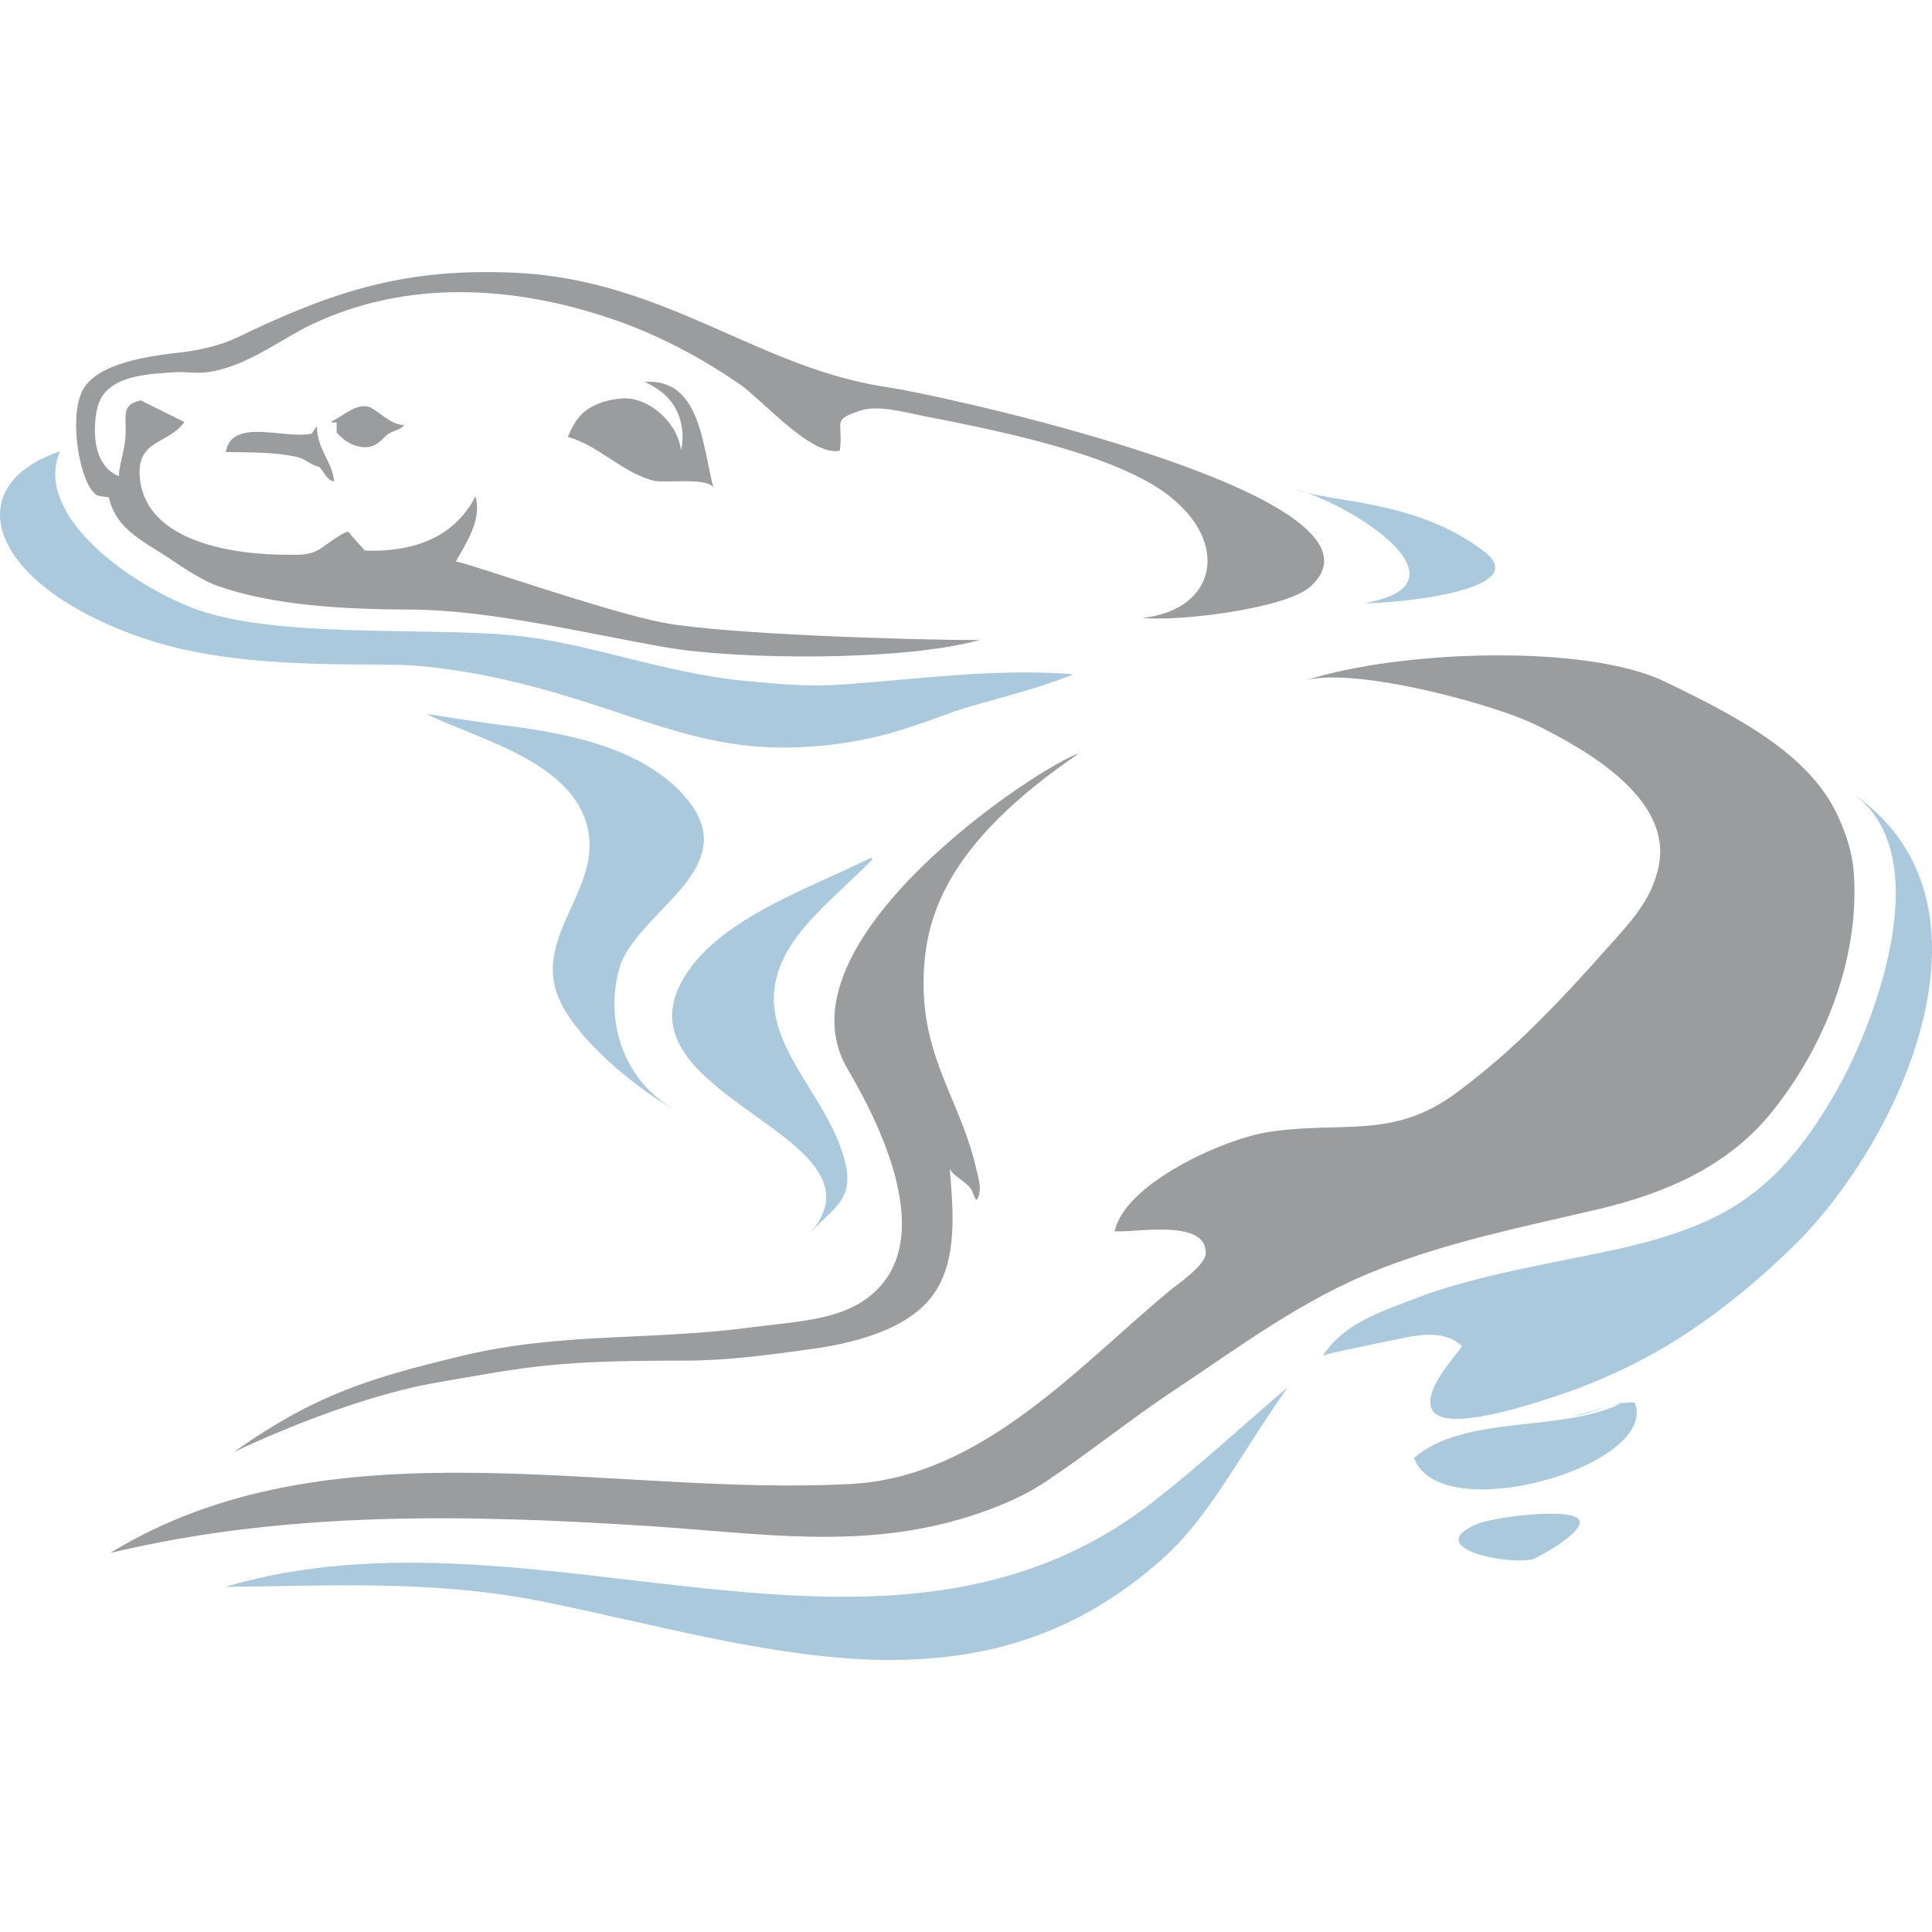
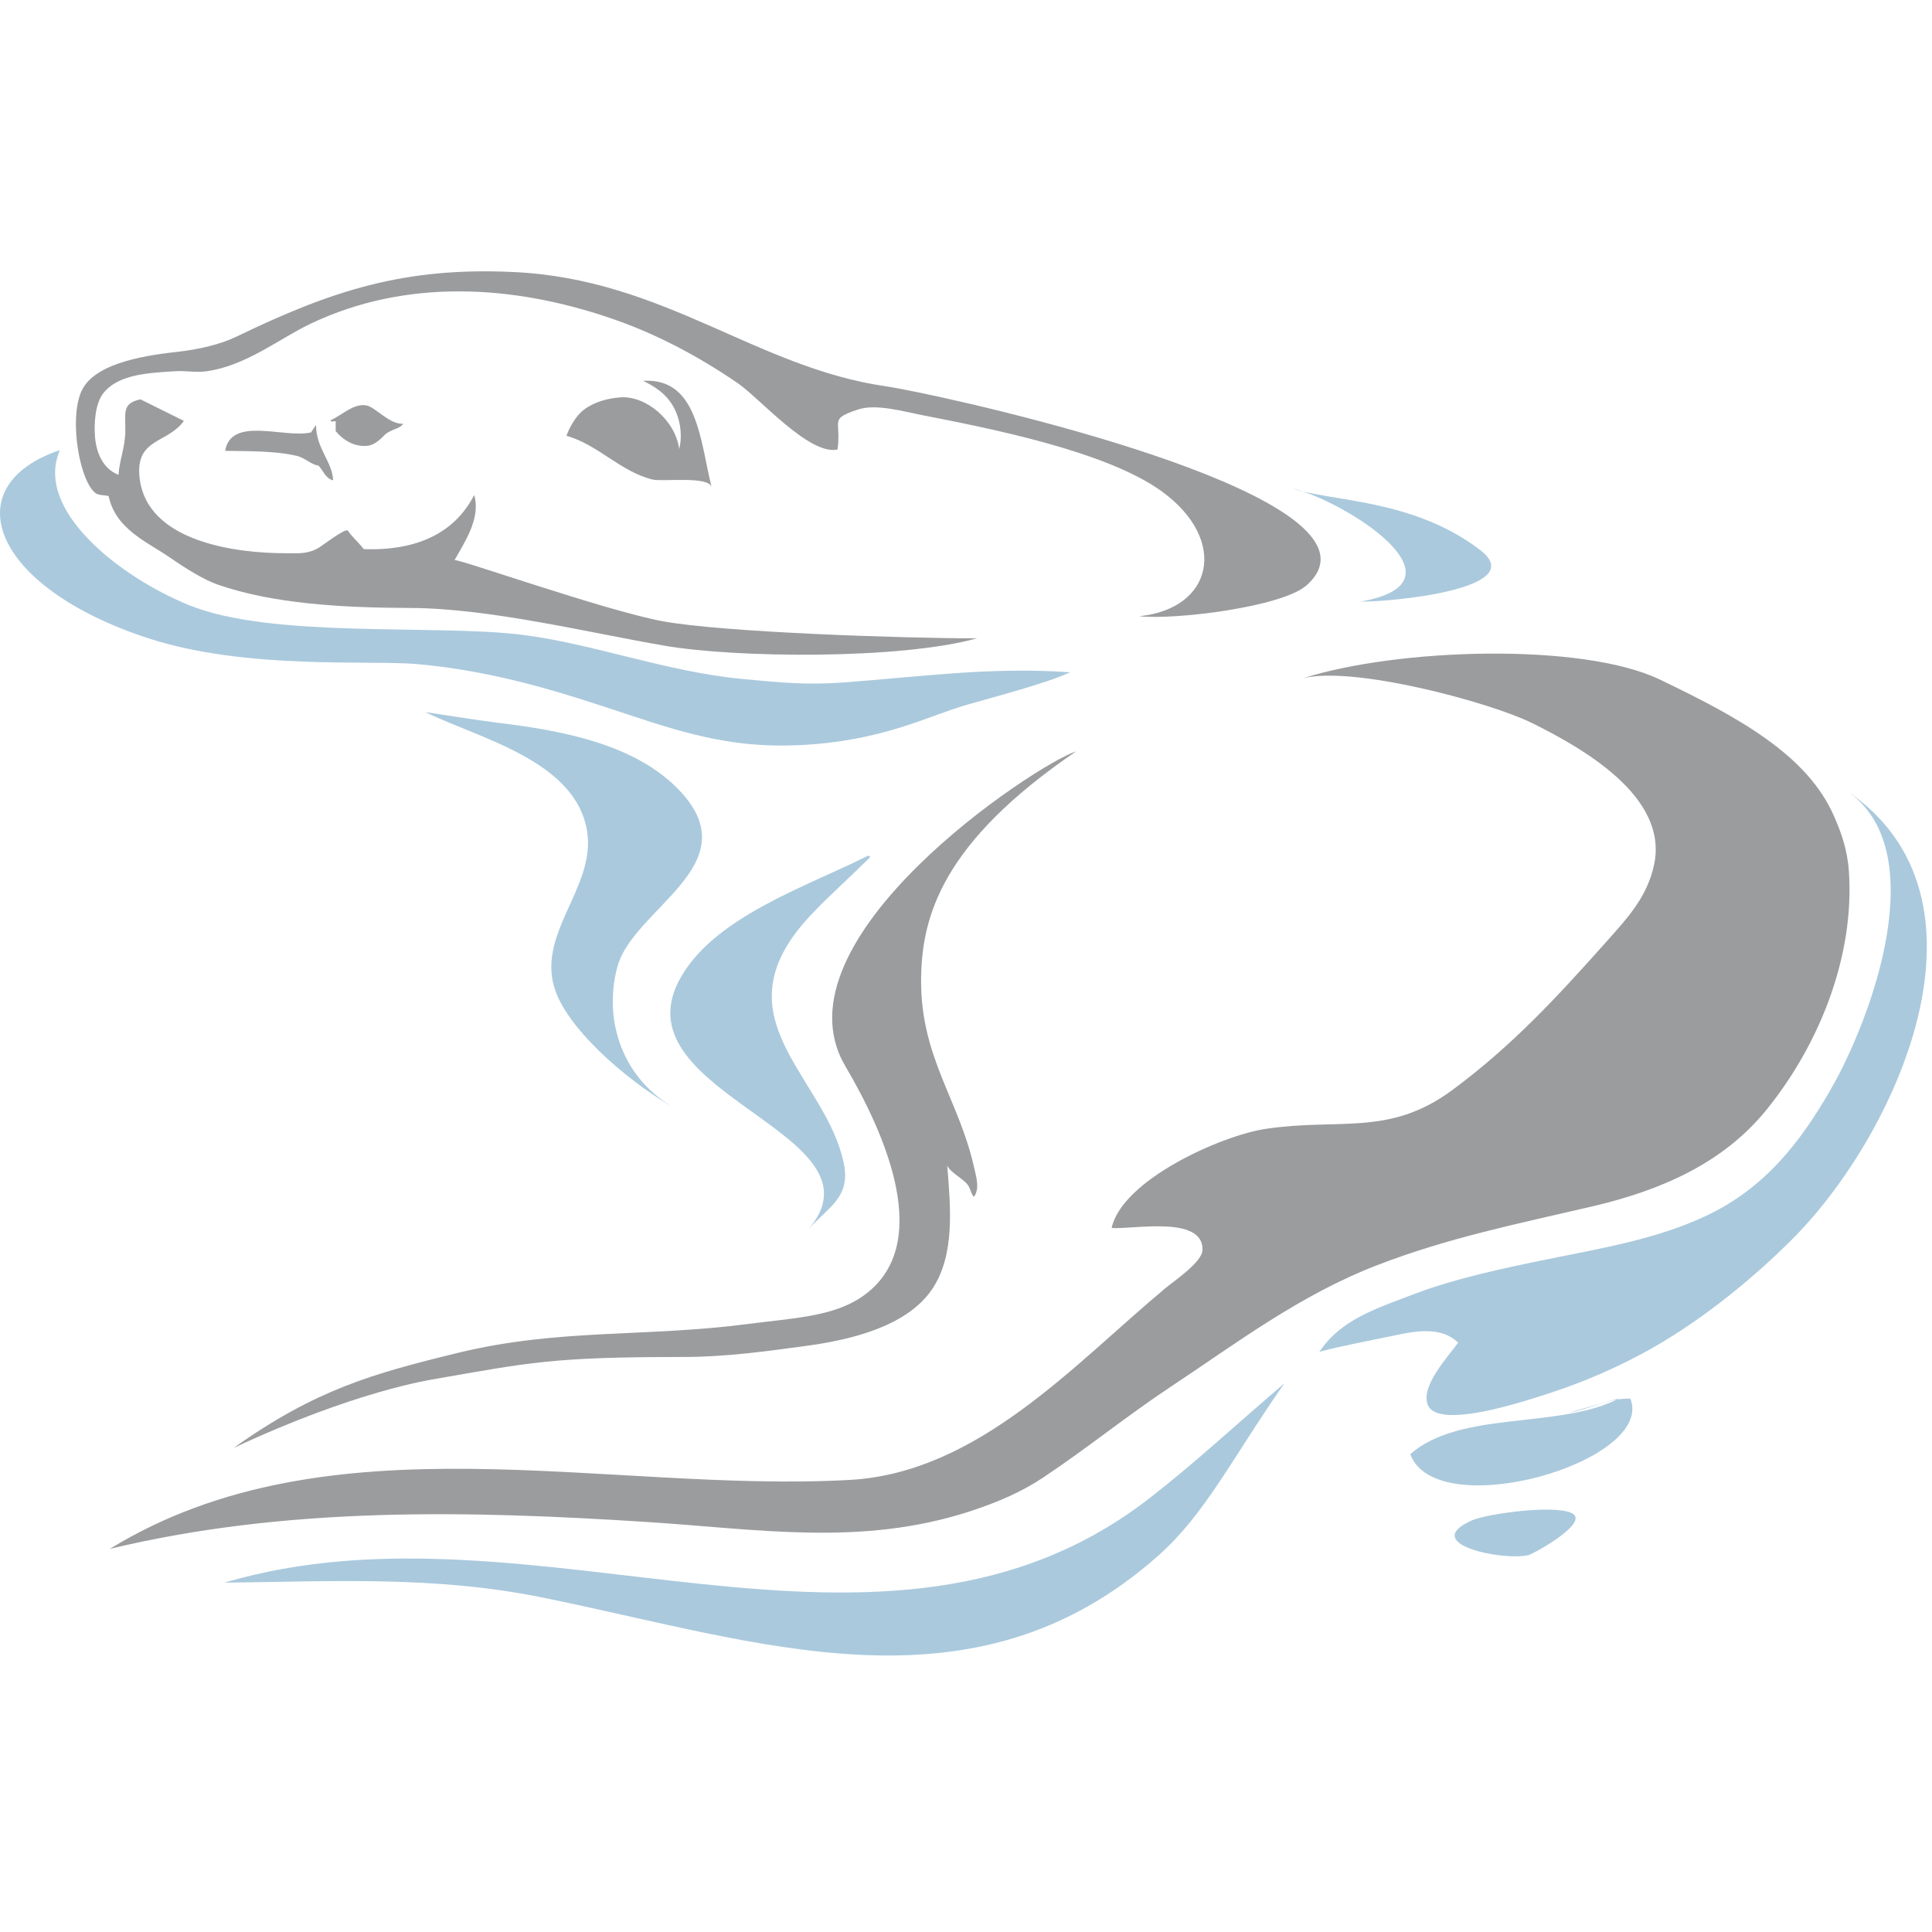
- <svg xmlns="http://www.w3.org/2000/svg" width="172.537" height="172.537" viewBox="0 0 172.537 172.537" version="1.1" xml:space="preserve" style="clip-rule:evenodd;fill-rule:evenodd;stroke-linejoin:round;stroke-miterlimit:1.414" id="svg1547">
-   <defs id="defs1551" />
-   <g transform="translate(-310.1202,-149.3461)" id="g1545">
-     <g id="g1820" transform="translate(0,24.2958)">
-       <path d="m 373.84,168.67 c -0.26,-1.03 -4.4,-0.46 -5.29,-0.68 -2.88,-0.71 -4.87,-3.12 -7.71,-3.92 0.3,-0.8 0.86,-1.8 1.55,-2.32 0.94,-0.72 2.17,-1.04 3.31,-1.12 2.26,-0.15 4.88,2.03 5.24,4.62 0.33,-1.25 0.12,-3.2 -1.06,-4.55 -0.91,-1.05 -2.24,-1.54 -2.16,-1.55 4.89,-0.29 5.09,5.4 6.12,9.52 z" style="fill:#9b9c9e" id="path1477" />
-       <path d="m 346.22,163 c -0.32,0.48 -1.1,0.47 -1.65,0.99 -0.35,0.34 -0.88,0.94 -1.65,0.99 -1.07,0.07 -2.06,-0.5 -2.74,-1.32 0,-0.26 0,-0.51 0,-0.77 0.08,-0.3 -0.52,0.08 -0.44,-0.22 1.02,-0.45 2.04,-1.52 3.18,-1.32 0.82,0.15 2.03,1.7 3.3,1.65 z" style="fill:#9b9c9e" id="path1479" />
-       <path d="m 338.42,163.12 c 0,2.09 1.47,3.28 1.53,4.94 -0.71,-0.17 -0.87,-0.88 -1.32,-1.32 -0.72,-0.11 -1.16,-0.69 -1.98,-0.88 -2.01,-0.46 -4.47,-0.4 -6.37,-0.44 0.55,-3.15 5.31,-1.09 7.69,-1.65 0.15,-0.22 0.28,-0.46 0.45,-0.65 z" style="fill:#9b9c9e" id="path1481" />
-       <path d="m 447.36,189.82 c -0.02,-0.01 -0.05,-0.02 -0.07,-0.03 -3.68,-1.83 -15.93,-5.14 -20.48,-4.01 8.42,-2.68 24.94,-3.23 31.94,0.12 7.09,3.4 13.22,6.76 15.61,12.26 0.61,1.4 1.18,2.91 1.32,4.94 0.51,7.57 -2.63,15.45 -7.36,21.3 -3.95,4.89 -9.62,7.27 -15.6,8.67 -6.66,1.56 -12.9,2.8 -19.31,5.28 -6.94,2.68 -12.66,7.04 -18.45,10.87 -3.85,2.55 -7.52,5.53 -11.42,8.13 -1.95,1.3 -4.12,2.24 -6.69,3.07 -9.66,3.11 -18.82,1.56 -28.72,0.92 -16.13,-1.04 -32.33,-1.4 -48.17,2.4 19.68,-12.07 44.54,-4.97 66.23,-6.17 11.53,-0.63 20.14,-10.39 28.32,-17.2 0.71,-0.59 3.27,-2.31 3.29,-3.4 0.06,-3.13 -6.29,-1.81 -8.14,-1.96 0.94,-4.31 9.83,-8.29 13.82,-8.88 6.56,-0.98 11.02,0.7 16.64,-3.44 5.35,-3.94 9.42,-8.35 13.83,-13.3 1.95,-2.19 3.68,-4.04 4.29,-6.94 1.28,-6.08 -6.41,-10.4 -10.88,-12.63 z" style="fill:#9b9c9e" id="path1483" />
-       <path d="m 428.33,174.68 c 0.17,0.93 -0.18,1.86 -1.2,2.77 -2.18,1.96 -11.84,3.13 -14.99,2.78 6.62,-0.68 7.99,-6.82 2.04,-11.16 -5.03,-3.66 -15.64,-5.7 -21.55,-6.86 -1.58,-0.31 -4.07,-1.02 -5.65,-0.5 -2.67,0.89 -1.51,0.91 -1.86,3.59 -2.52,0.56 -6.97,-4.59 -8.94,-5.94 -3.55,-2.43 -7.35,-4.45 -11.42,-5.83 -8.74,-2.98 -18.26,-3.55 -26.77,0.48 -2.84,1.34 -5.78,3.77 -9.34,4.28 -0.97,0.14 -1.97,-0.06 -2.86,0 -2.08,0.15 -5.06,0.19 -6.44,2 -0.73,0.96 -0.82,2.77 -0.72,3.92 0.12,1.36 0.69,2.81 2.1,3.36 0.09,-1.33 0.58,-2.41 0.61,-3.85 0.04,-1.65 -0.36,-2.55 1.36,-2.91 l 3.89,1.93 c -1.5,2.05 -4.32,1.54 -3.98,5.01 0.58,5.88 8.8,6.85 13.14,6.84 1.17,0 1.94,0.09 2.96,-0.52 0.24,-0.14 2.37,-1.78 2.56,-1.5 0.42,0.6 0.97,1.07 1.43,1.65 4.79,0.17 8.15,-1.47 9.88,-4.84 0.62,2.06 -0.87,4.24 -1.76,5.83 0.12,-0.22 13.37,4.48 18.59,5.46 5.41,1.01 21.78,1.54 28.18,1.54 -6.86,1.91 -21.58,1.76 -27.96,0.66 -7.01,-1.21 -15.66,-3.35 -22.77,-3.38 -6.2,-0.02 -12.31,-0.38 -17.24,-2.09 -1.3,-0.45 -3,-1.54 -4.28,-2.42 -2.07,-1.43 -4.86,-2.54 -5.49,-5.5 -0.23,-0.1 -0.7,-0.04 -1.1,-0.22 -1.47,-0.93 -2.5,-6.68 -1.32,-9.22 1.23,-2.65 6.33,-3.23 8.78,-3.51 1.69,-0.2 3.62,-0.63 5.05,-1.32 8.55,-4.13 15.02,-6.27 24.88,-5.8 13.48,0.64 21.66,8.55 33.3,10.23 4.18,0.61 37.54,7.84 38.89,15.04 z" style="fill:#9b9c9e" id="path1485" />
-       <path d="m 331.03,254.71 c 7.36,-5.23 12.43,-6.65 20.14,-8.53 8.98,-2.18 16.75,-1.38 25.89,-2.57 4.07,-0.53 7.6,-0.65 10.21,-2.42 6.67,-4.52 2.05,-14.72 -1.46,-20.68 -6.67,-11.34 17.1,-27.04 20.67,-28.18 -11.97,8.15 -13.88,14.77 -13.88,20.58 0,6.91 3.42,10.65 4.76,16.75 0.17,0.76 0.5,1.76 0,2.52 -0.13,0.16 -0.38,-0.75 -0.55,-0.99 -0.49,-0.66 -1.54,-1.09 -1.87,-1.76 0.28,3.54 0.75,8 -1.38,11.1 -2.34,3.41 -7.57,4.55 -11.42,5.06 -3.36,0.45 -6.97,0.97 -10.85,0.97 -11.72,0 -13.66,0.48 -22.56,2.03 0.02,0.02 -6.76,0.99 -17.7,6.12 z" style="fill:#9b9c9e" id="path1487" />
+ <svg xmlns="http://www.w3.org/2000/svg" width="100%" height="100%" viewBox="0 0 173 173" version="1.1" xml:space="preserve" style="fill-rule:evenodd;clip-rule:evenodd;stroke-linejoin:round;stroke-miterlimit:2;">
+   <g id="g1545">
+     <g id="g1820">
+       <path id="path1477" d="M63.72,43.62c-0.26,-1.03 -4.4,-0.46 -5.29,-0.68c-2.88,-0.71 -4.87,-3.12 -7.71,-3.92c0.3,-0.8 0.86,-1.8 1.55,-2.32c0.94,-0.72 2.17,-1.04 3.31,-1.12c2.26,-0.15 4.88,2.03 5.24,4.62c0.33,-1.25 0.12,-3.2 -1.06,-4.55c-0.91,-1.05 -2.24,-1.54 -2.16,-1.55c4.89,-0.29 5.09,5.4 6.12,9.52Z" style="fill:#9b9c9e;" />
+       <path id="path1479" d="M36.1,37.95c-0.32,0.48 -1.1,0.47 -1.65,0.99c-0.35,0.34 -0.88,0.94 -1.65,0.99c-1.07,0.07 -2.06,-0.5 -2.74,-1.32l-0,-0.77c0.08,-0.3 -0.52,0.08 -0.44,-0.22c1.02,-0.45 2.04,-1.52 3.18,-1.32c0.82,0.15 2.03,1.7 3.3,1.65Z" style="fill:#9b9c9e;" />
+       <path id="path1481" d="M28.3,38.07c-0,2.09 1.47,3.28 1.53,4.94c-0.71,-0.17 -0.87,-0.88 -1.32,-1.32c-0.72,-0.11 -1.16,-0.69 -1.98,-0.88c-2.01,-0.46 -4.47,-0.4 -6.37,-0.44c0.55,-3.15 5.31,-1.09 7.69,-1.65c0.15,-0.22 0.28,-0.46 0.45,-0.65Z" style="fill:#9b9c9e;" />
+       <path id="path1483" d="M137.24,64.77c-0.02,-0.01 -0.05,-0.02 -0.07,-0.03c-3.68,-1.83 -15.93,-5.14 -20.48,-4.01c8.42,-2.68 24.94,-3.23 31.94,0.12c7.09,3.4 13.22,6.76 15.61,12.26c0.61,1.4 1.18,2.91 1.32,4.94c0.51,7.57 -2.63,15.45 -7.36,21.3c-3.95,4.89 -9.62,7.27 -15.6,8.67c-6.66,1.56 -12.9,2.8 -19.31,5.28c-6.94,2.68 -12.66,7.04 -18.45,10.87c-3.85,2.55 -7.52,5.53 -11.42,8.13c-1.95,1.3 -4.12,2.24 -6.69,3.07c-9.66,3.11 -18.82,1.56 -28.72,0.92c-16.13,-1.04 -32.33,-1.4 -48.17,2.4c19.68,-12.07 44.54,-4.97 66.23,-6.17c11.53,-0.63 20.14,-10.39 28.32,-17.2c0.71,-0.59 3.27,-2.31 3.29,-3.4c0.06,-3.13 -6.29,-1.81 -8.14,-1.96c0.94,-4.31 9.83,-8.29 13.82,-8.88c6.56,-0.98 11.02,0.7 16.64,-3.44c5.35,-3.94 9.42,-8.35 13.83,-13.3c1.95,-2.19 3.68,-4.04 4.29,-6.94c1.28,-6.08 -6.41,-10.4 -10.88,-12.63Z" style="fill:#9b9c9e;" />
+       <path id="path1485" d="M118.21,49.63c0.17,0.93 -0.18,1.86 -1.2,2.77c-2.18,1.96 -11.84,3.13 -14.99,2.78c6.62,-0.68 7.99,-6.82 2.04,-11.16c-5.03,-3.66 -15.64,-5.7 -21.55,-6.86c-1.58,-0.31 -4.07,-1.02 -5.65,-0.5c-2.67,0.89 -1.51,0.91 -1.86,3.59c-2.52,0.56 -6.97,-4.59 -8.94,-5.94c-3.55,-2.43 -7.35,-4.45 -11.42,-5.83c-8.74,-2.98 -18.26,-3.55 -26.77,0.48c-2.84,1.34 -5.78,3.77 -9.34,4.28c-0.97,0.14 -1.97,-0.06 -2.86,-0c-2.08,0.15 -5.06,0.19 -6.44,2c-0.73,0.96 -0.82,2.77 -0.72,3.92c0.12,1.36 0.69,2.81 2.1,3.36c0.09,-1.33 0.58,-2.41 0.61,-3.85c0.04,-1.65 -0.36,-2.55 1.36,-2.91l3.89,1.93c-1.5,2.05 -4.32,1.54 -3.98,5.01c0.58,5.88 8.8,6.85 13.14,6.84c1.17,-0 1.94,0.09 2.96,-0.52c0.24,-0.14 2.37,-1.78 2.56,-1.5c0.42,0.6 0.97,1.07 1.43,1.65c4.79,0.17 8.15,-1.47 9.88,-4.84c0.62,2.06 -0.87,4.24 -1.76,5.83c0.12,-0.22 13.37,4.48 18.59,5.46c5.41,1.01 21.78,1.54 28.18,1.54c-6.86,1.91 -21.58,1.76 -27.96,0.66c-7.01,-1.21 -15.66,-3.35 -22.77,-3.38c-6.2,-0.02 -12.31,-0.38 -17.24,-2.09c-1.3,-0.45 -3,-1.54 -4.28,-2.42c-2.07,-1.43 -4.86,-2.54 -5.49,-5.5c-0.23,-0.1 -0.7,-0.04 -1.1,-0.22c-1.47,-0.93 -2.5,-6.68 -1.32,-9.22c1.23,-2.65 6.33,-3.23 8.78,-3.51c1.69,-0.2 3.62,-0.63 5.05,-1.32c8.55,-4.13 15.02,-6.27 24.88,-5.8c13.48,0.64 21.66,8.55 33.3,10.23c4.18,0.61 37.54,7.84 38.89,15.04Z" style="fill:#9b9c9e;" />
+       <path id="path1487" d="M20.91,129.66c7.36,-5.23 12.43,-6.65 20.14,-8.53c8.98,-2.18 16.75,-1.38 25.89,-2.57c4.07,-0.53 7.6,-0.65 10.21,-2.42c6.67,-4.52 2.05,-14.72 -1.46,-20.68c-6.67,-11.34 17.1,-27.04 20.67,-28.18c-11.97,8.15 -13.88,14.77 -13.88,20.58c-0,6.91 3.42,10.65 4.76,16.75c0.17,0.76 0.5,1.76 -0,2.52c-0.13,0.16 -0.38,-0.75 -0.55,-0.99c-0.49,-0.66 -1.54,-1.09 -1.87,-1.76c0.28,3.54 0.75,8 -1.38,11.1c-2.34,3.41 -7.57,4.55 -11.42,5.06c-3.36,0.45 -6.97,0.97 -10.85,0.97c-11.72,-0 -13.66,0.48 -22.56,2.03c0.02,0.02 -6.76,0.99 -17.7,6.12Z" style="fill:#9b9c9e;" />
      <g id="g1503">
-         <path d="m 387.83,201.68 c 0.28,0 0.21,0.12 0.11,0.22 -2.45,2.44 -5,4.59 -6.58,6.7 -6.12,8.18 2.75,13.19 4.31,20.58 0.66,3.14 -1.42,3.95 -3.21,6.01 7.48,-8.61 -16.81,-12.08 -11.57,-22.27 2.96,-5.74 11.52,-8.49 16.94,-11.24 z" style="fill:#5694bd;fill-opacity:0.5" id="path1489" />
-         <path d="m 425.13,248.92 c -4.62,6.6 -7.03,11.63 -11.25,15.39 -16.67,14.85 -35.81,7.7 -55.33,3.76 -9.55,-1.92 -18.57,-1.41 -28.34,-1.3 27.88,-8.26 58.88,11.18 82.98,-7.67 4.07,-3.18 7.31,-6.22 11.94,-10.18 z" style="fill:#5694bd;fill-opacity:0.5" id="path1491" />
-         <path d="m 385.5,186.17 c 6.97,-0.5 13.23,-1.43 20.45,-0.92 -2.16,1 -6.77,2.19 -9.22,2.9 -3.51,1 -7.6,3.3 -15.19,3.63 -5.49,0.24 -9.63,-0.9 -14.86,-2.64 -5.95,-1.98 -11.89,-3.96 -19.15,-4.62 -4.26,-0.39 -15.3,0.55 -24.11,-2.31 -14.14,-4.61 -17.37,-13.67 -7.93,-16.86 -2.35,5.31 5.29,11.34 11.56,13.89 7.38,3 21.91,1.7 29.72,2.64 6.34,0.77 12.88,3.3 19.82,3.97 3.44,0.32 5.71,0.55 8.91,0.32 z" style="fill:#5694bd;fill-opacity:0.5" id="path1493" />
-         <path d="m 457.26,246.21 c -2.58,1.39 -5.26,2.55 -8,3.46 -2.2,0.73 -10.23,3.45 -11.26,1.24 -0.78,-1.66 1.85,-4.46 2.69,-5.63 -1.63,-1.59 -4.16,-0.97 -6.12,-0.56 -0.62,0.13 -6.21,1.24 -6.32,1.41 1.91,-2.92 5.07,-3.9 8.67,-5.27 3.54,-1.33 7.77,-2.24 11.86,-3.07 4.79,-0.98 9.75,-1.79 14.2,-3.91 5.13,-2.45 8.28,-6.43 11.05,-11.24 3.64,-6.3 9.33,-21.57 1.36,-26.84 14.4,9.6 4.51,30.97 -4.85,40.28 -3.81,3.8 -8.55,7.58 -13.28,10.13 z" style="fill:#5694bd;fill-opacity:0.5" id="path1495" />
-         <path d="m 455.18,250.24 c -5.46,2.84 -14.21,1.04 -18.78,5.02 2.32,6.34 21.96,0.7 19.71,-4.97 -1.9,-0.06 -3.66,0.95 -5.56,1.27" style="fill:#5694bd;fill-opacity:0.5" id="path1497" />
-         <path d="m 441.9,261.2 c -4.75,2.13 2.94,3.66 5.11,3.09 0.46,-0.12 5.59,-2.94 3.83,-3.76 -1.66,-0.76 -7.62,0.08 -8.94,0.67 z" style="fill:#5694bd;fill-opacity:0.5" id="path1499" />
-         <path d="m 354.7,189.77 c 5.55,0.68 12.31,1.84 16.32,6.12 6.21,6.63 -4.21,10.48 -5.62,15.74 -1.31,4.89 0.54,10.18 5.32,12.74 -3.55,-1.91 -9.34,-6.58 -10.81,-10.45 -1.96,-5.13 3.56,-9.31 2.79,-14.37 -0.96,-6.38 -9.64,-8.36 -14.51,-10.74 1.14,0.16 4.53,0.72 6.51,0.96 z" style="fill:#5694bd;fill-opacity:0.5" id="path1501" />
+         <path id="path1489" d="M77.71,76.63c0.28,-0 0.21,0.12 0.11,0.22c-2.45,2.44 -5,4.59 -6.58,6.7c-6.12,8.18 2.75,13.19 4.31,20.58c0.66,3.14 -1.42,3.95 -3.21,6.01c7.48,-8.61 -16.81,-12.08 -11.57,-22.27c2.96,-5.74 11.52,-8.49 16.94,-11.24Z" style="fill:#5694bd;fill-opacity:0.5;" />
+         <path id="path1491" d="M115.01,123.87c-4.62,6.6 -7.03,11.63 -11.25,15.39c-16.67,14.85 -35.81,7.7 -55.33,3.76c-9.55,-1.92 -18.57,-1.41 -28.34,-1.3c27.88,-8.26 58.88,11.18 82.98,-7.67c4.07,-3.18 7.31,-6.22 11.94,-10.18Z" style="fill:#5694bd;fill-opacity:0.5;" />
+         <path id="path1493" d="M75.38,61.12c6.97,-0.5 13.23,-1.43 20.45,-0.92c-2.16,1 -6.77,2.19 -9.22,2.9c-3.51,1 -7.6,3.3 -15.19,3.63c-5.49,0.24 -9.63,-0.9 -14.86,-2.64c-5.95,-1.98 -11.89,-3.96 -19.15,-4.62c-4.26,-0.39 -15.3,0.55 -24.11,-2.31c-14.14,-4.61 -17.37,-13.67 -7.93,-16.86c-2.35,5.31 5.29,11.34 11.56,13.89c7.38,3 21.91,1.7 29.72,2.64c6.34,0.77 12.88,3.3 19.82,3.97c3.44,0.32 5.71,0.55 8.91,0.32Z" style="fill:#5694bd;fill-opacity:0.5;" />
+         <path id="path1495" d="M147.14,121.16c-2.58,1.39 -5.26,2.55 -8,3.46c-2.2,0.73 -10.23,3.45 -11.26,1.24c-0.78,-1.66 1.85,-4.46 2.69,-5.63c-1.63,-1.59 -4.16,-0.97 -6.12,-0.56c-0.62,0.13 -6.21,1.24 -6.32,1.41c1.91,-2.92 5.07,-3.9 8.67,-5.27c3.54,-1.33 7.77,-2.24 11.86,-3.07c4.79,-0.98 9.75,-1.79 14.2,-3.91c5.13,-2.45 8.28,-6.43 11.05,-11.24c3.64,-6.3 9.33,-21.57 1.36,-26.84c14.4,9.6 4.51,30.97 -4.85,40.28c-3.81,3.8 -8.55,7.58 -13.28,10.13Z" style="fill:#5694bd;fill-opacity:0.5;" />
+         <path id="path1497" d="M145.06,125.19c-5.46,2.84 -14.21,1.04 -18.78,5.02c2.32,6.34 21.96,0.7 19.71,-4.97c-1.9,-0.06 -3.66,0.95 -5.56,1.27" style="fill:#5694bd;fill-opacity:0.5;" />
+         <path id="path1499" d="M131.78,136.15c-4.75,2.13 2.94,3.66 5.11,3.09c0.46,-0.12 5.59,-2.94 3.83,-3.76c-1.66,-0.76 -7.62,0.08 -8.94,0.67Z" style="fill:#5694bd;fill-opacity:0.5;" />
+         <path id="path1501" d="M44.58,64.72c5.55,0.68 12.31,1.84 16.32,6.12c6.21,6.63 -4.21,10.48 -5.62,15.74c-1.31,4.89 0.54,10.18 5.32,12.74c-3.55,-1.91 -9.34,-6.58 -10.81,-10.45c-1.96,-5.13 3.56,-9.31 2.79,-14.37c-0.96,-6.38 -9.64,-8.36 -14.51,-10.74c1.14,0.16 4.53,0.72 6.51,0.96Z" style="fill:#5694bd;fill-opacity:0.5;" />
      </g>
-       <path d="m 442.66,174.3 c 4.58,3.51 -8.12,4.66 -10.72,4.62 10.16,-1.77 -1.42,-9.01 -6.14,-10.16 3.33,1.22 10.78,0.89 16.86,5.54 z" style="fill:#5694bd;fill-opacity:0.5" id="path1505" />
+       <path id="path1505" d="M132.54,49.25c4.58,3.51 -8.12,4.66 -10.72,4.62c10.16,-1.77 -1.42,-9.01 -6.14,-10.16c3.33,1.22 10.78,0.89 16.86,5.54Z" style="fill:#5694bd;fill-opacity:0.5;" />
    </g>
  </g>
</svg>
